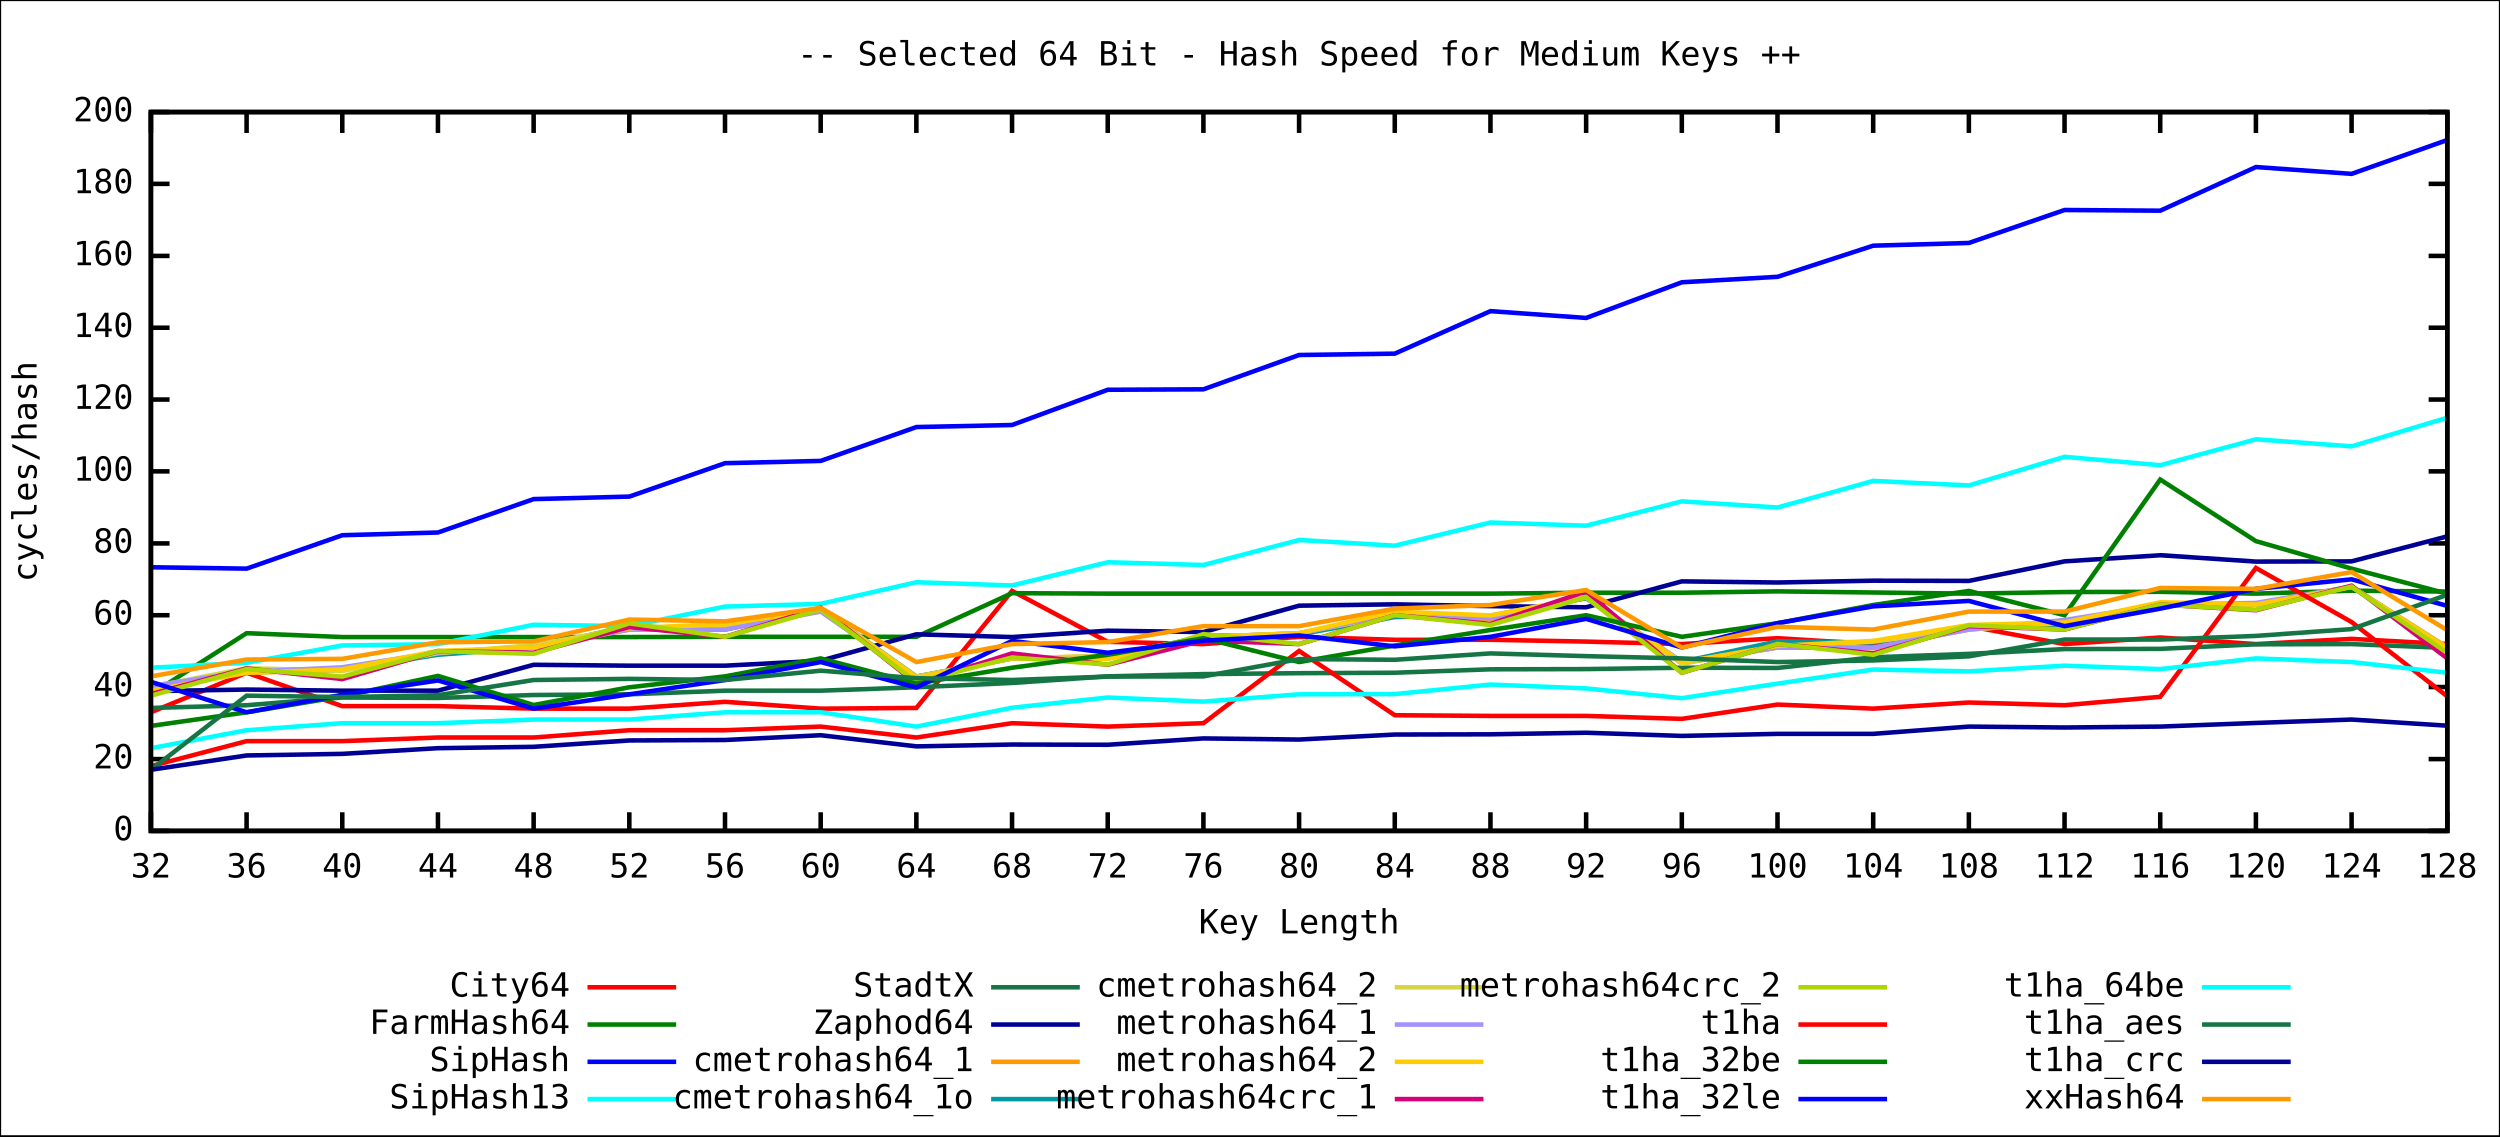
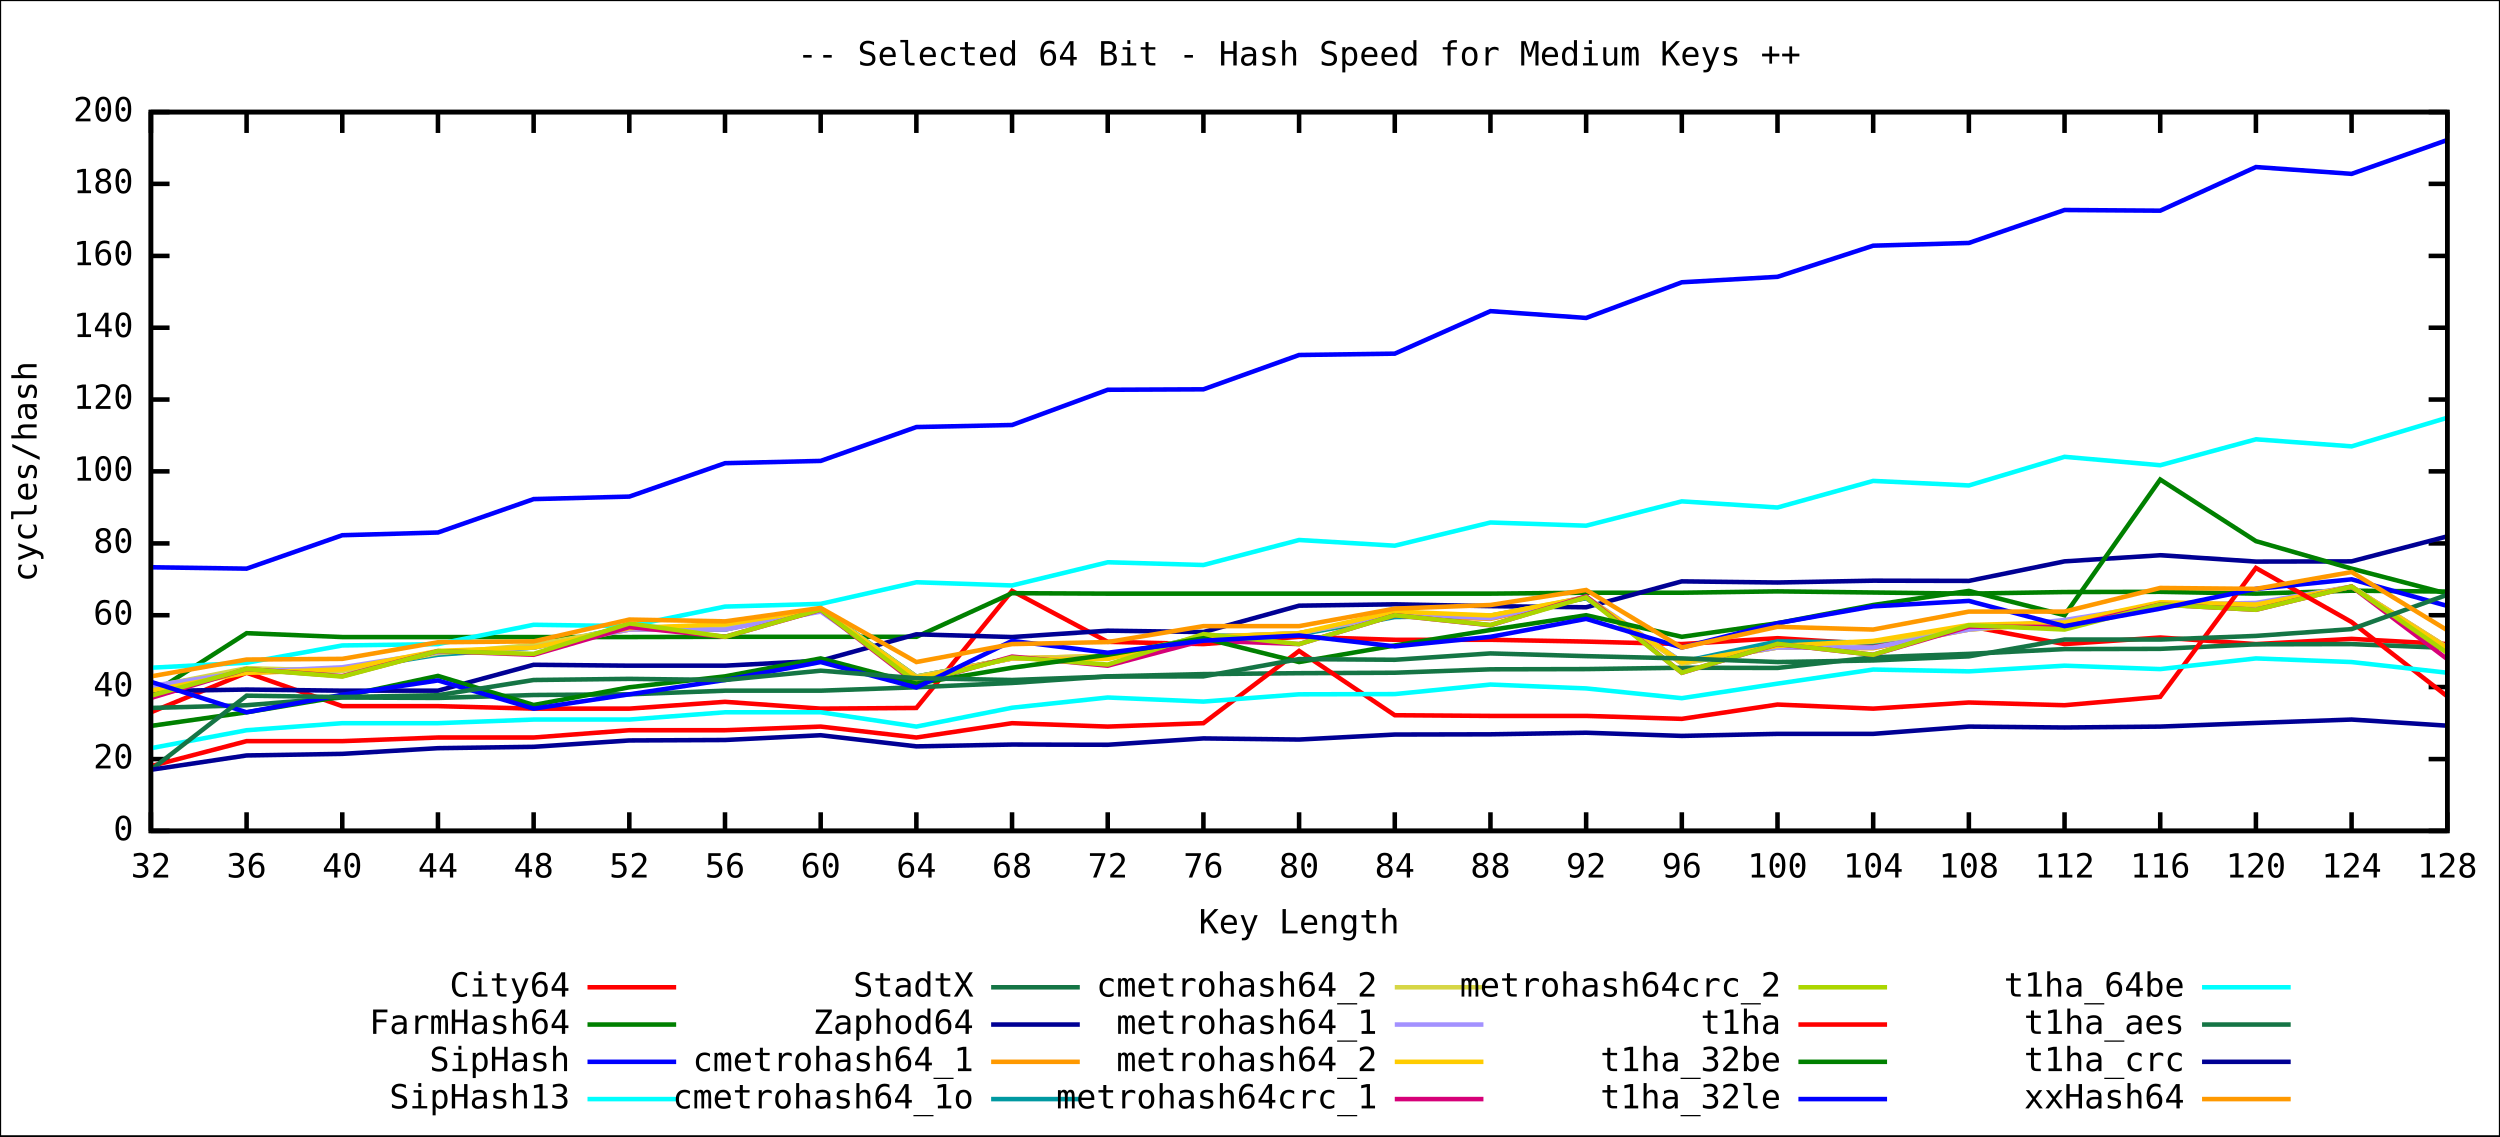
<svg xmlns="http://www.w3.org/2000/svg" xmlns:xlink="http://www.w3.org/1999/xlink" width="1100" height="500" viewBox="0 0 1100 500">
  <rect x="0" y="0" width="1100" height="500" fill="#ffffff" stroke="black" stroke-width="1" />
  <g id="gnuplot_canvas">
    <defs>
      <circle id="gpDot" r="0.5" stroke-width="0.5" />
      <path id="gpPt0" stroke-width="0.244" stroke="currentColor" d="M-1,0 h2 M0,-1 v2" />
      <path id="gpPt1" stroke-width="0.244" stroke="currentColor" d="M-1,-1 L1,1 M1,-1 L-1,1" />
      <path id="gpPt2" stroke-width="0.244" stroke="currentColor" d="M-1,0 L1,0 M0,-1 L0,1 M-1,-1 L1,1 M-1,1 L1,-1" />
      <rect id="gpPt3" stroke-width="0.244" stroke="currentColor" x="-1" y="-1" width="2" height="2" />
      <rect id="gpPt4" stroke-width="0.244" stroke="currentColor" fill="currentColor" x="-1" y="-1" width="2" height="2" />
      <circle id="gpPt5" stroke-width="0.244" stroke="currentColor" cx="0" cy="0" r="1" />
      <use xlink:href="#gpPt5" id="gpPt6" fill="currentColor" stroke="none" />
      <path id="gpPt7" stroke-width="0.244" stroke="currentColor" d="M0,-1.33 L-1.33,0.67 L1.33,0.67 z" />
      <use xlink:href="#gpPt7" id="gpPt8" fill="currentColor" stroke="none" />
      <use xlink:href="#gpPt7" id="gpPt9" stroke="currentColor" transform="rotate(180)" />
      <use xlink:href="#gpPt9" id="gpPt10" fill="currentColor" stroke="none" />
      <use xlink:href="#gpPt3" id="gpPt11" stroke="currentColor" transform="rotate(45)" />
      <use xlink:href="#gpPt11" id="gpPt12" fill="currentColor" stroke="none" />
    </defs>
    <g style="fill:none; color:white; stroke:black; stroke-width:2.00; stroke-linecap:butt; stroke-linejoin:miter">
</g>
    <g style="fill:none; color:black; stroke:currentColor; stroke-width:2.00; stroke-linecap:butt; stroke-linejoin:miter">
      <path stroke="black" d="M66.4,365.6 L74.6,365.6 M1076.8,365.6 L1068.6,365.6  h0.01" />
      <g transform="translate(58.7,369.7)" style="stroke:none; fill:black; font-family:mono; font-size:11.00pt; text-anchor:end">
        <text> 0</text>
      </g>
      <path stroke="black" d="M66.4,334.0 L74.6,334.0 M1076.8,334.0 L1068.6,334.0  h0.01" />
      <g transform="translate(58.7,338.1)" style="stroke:none; fill:black; font-family:mono; font-size:11.00pt; text-anchor:end">
        <text> 20</text>
      </g>
      <path stroke="black" d="M66.4,302.3 L74.6,302.3 M1076.8,302.3 L1068.6,302.3  h0.01" />
      <g transform="translate(58.7,306.4)" style="stroke:none; fill:black; font-family:mono; font-size:11.00pt; text-anchor:end">
        <text> 40</text>
      </g>
      <path stroke="black" d="M66.4,270.7 L74.6,270.7 M1076.8,270.7 L1068.6,270.7  h0.01" />
      <g transform="translate(58.7,274.8)" style="stroke:none; fill:black; font-family:mono; font-size:11.00pt; text-anchor:end">
        <text> 60</text>
      </g>
      <path stroke="black" d="M66.4,239.1 L74.6,239.1 M1076.8,239.1 L1068.6,239.1  h0.01" />
      <g transform="translate(58.7,243.2)" style="stroke:none; fill:black; font-family:mono; font-size:11.00pt; text-anchor:end">
        <text> 80</text>
      </g>
      <path stroke="black" d="M66.4,207.4 L74.6,207.4 M1076.8,207.4 L1068.6,207.4  h0.01" />
      <g transform="translate(58.7,211.5)" style="stroke:none; fill:black; font-family:mono; font-size:11.00pt; text-anchor:end">
        <text> 100</text>
      </g>
      <path stroke="black" d="M66.4,175.8 L74.6,175.8 M1076.8,175.8 L1068.6,175.8  h0.01" />
      <g transform="translate(58.7,179.9)" style="stroke:none; fill:black; font-family:mono; font-size:11.00pt; text-anchor:end">
        <text> 120</text>
      </g>
      <path stroke="black" d="M66.4,144.2 L74.6,144.2 M1076.8,144.2 L1068.6,144.2  h0.01" />
      <g transform="translate(58.7,148.3)" style="stroke:none; fill:black; font-family:mono; font-size:11.00pt; text-anchor:end">
        <text> 140</text>
      </g>
      <path stroke="black" d="M66.4,112.6 L74.6,112.6 M1076.8,112.6 L1068.6,112.6  h0.01" />
      <g transform="translate(58.7,116.7)" style="stroke:none; fill:black; font-family:mono; font-size:11.00pt; text-anchor:end">
        <text> 160</text>
      </g>
      <path stroke="black" d="M66.4,80.9 L74.6,80.9 M1076.8,80.9 L1068.6,80.9  h0.01" />
      <g transform="translate(58.7,85.0)" style="stroke:none; fill:black; font-family:mono; font-size:11.00pt; text-anchor:end">
        <text> 180</text>
      </g>
      <path stroke="black" d="M66.4,49.3 L74.6,49.3 M1076.8,49.3 L1068.6,49.3  h0.01" />
      <g transform="translate(58.7,53.4)" style="stroke:none; fill:black; font-family:mono; font-size:11.00pt; text-anchor:end">
        <text> 200</text>
      </g>
      <path stroke="black" d="M66.4,365.6 L66.4,357.4 M66.4,49.3 L66.4,57.5  h0.01" />
      <g transform="translate(66.4,386.1)" style="stroke:none; fill:black; font-family:mono; font-size:11.00pt; text-anchor:middle">
        <text> 32</text>
      </g>
      <path stroke="black" d="M108.5,365.6 L108.5,357.4 M108.5,49.3 L108.5,57.5  h0.01" />
      <g transform="translate(108.5,386.1)" style="stroke:none; fill:black; font-family:mono; font-size:11.00pt; text-anchor:middle">
        <text> 36</text>
      </g>
      <path stroke="black" d="M150.6,365.6 L150.6,357.4 M150.6,49.3 L150.6,57.5  h0.01" />
      <g transform="translate(150.6,386.1)" style="stroke:none; fill:black; font-family:mono; font-size:11.00pt; text-anchor:middle">
        <text> 40</text>
      </g>
      <path stroke="black" d="M192.7,365.6 L192.7,357.4 M192.7,49.3 L192.7,57.5  h0.01" />
      <g transform="translate(192.7,386.1)" style="stroke:none; fill:black; font-family:mono; font-size:11.00pt; text-anchor:middle">
        <text> 44</text>
      </g>
      <path stroke="black" d="M234.8,365.6 L234.8,357.4 M234.8,49.3 L234.8,57.5  h0.01" />
      <g transform="translate(234.8,386.1)" style="stroke:none; fill:black; font-family:mono; font-size:11.00pt; text-anchor:middle">
        <text> 48</text>
      </g>
      <path stroke="black" d="M276.9,365.6 L276.9,357.4 M276.9,49.3 L276.9,57.5  h0.01" />
      <g transform="translate(276.9,386.1)" style="stroke:none; fill:black; font-family:mono; font-size:11.00pt; text-anchor:middle">
        <text> 52</text>
      </g>
      <path stroke="black" d="M319.0,365.6 L319.0,357.4 M319.0,49.3 L319.0,57.5  h0.01" />
      <g transform="translate(319.0,386.1)" style="stroke:none; fill:black; font-family:mono; font-size:11.00pt; text-anchor:middle">
        <text> 56</text>
      </g>
      <path stroke="black" d="M361.1,365.6 L361.1,357.4 M361.1,49.3 L361.1,57.5  h0.01" />
      <g transform="translate(361.1,386.1)" style="stroke:none; fill:black; font-family:mono; font-size:11.00pt; text-anchor:middle">
        <text> 60</text>
      </g>
      <path stroke="black" d="M403.2,365.6 L403.2,357.4 M403.2,49.3 L403.2,57.5  h0.01" />
      <g transform="translate(403.2,386.1)" style="stroke:none; fill:black; font-family:mono; font-size:11.00pt; text-anchor:middle">
        <text> 64</text>
      </g>
      <path stroke="black" d="M445.3,365.6 L445.3,357.4 M445.3,49.3 L445.3,57.5  h0.01" />
      <g transform="translate(445.3,386.1)" style="stroke:none; fill:black; font-family:mono; font-size:11.00pt; text-anchor:middle">
        <text> 68</text>
      </g>
      <path stroke="black" d="M487.4,365.6 L487.4,357.4 M487.4,49.3 L487.4,57.5  h0.01" />
      <g transform="translate(487.4,386.1)" style="stroke:none; fill:black; font-family:mono; font-size:11.00pt; text-anchor:middle">
        <text> 72</text>
      </g>
      <path stroke="black" d="M529.5,365.6 L529.5,357.4 M529.5,49.3 L529.5,57.5  h0.01" />
      <g transform="translate(529.5,386.1)" style="stroke:none; fill:black; font-family:mono; font-size:11.00pt; text-anchor:middle">
        <text> 76</text>
      </g>
      <path stroke="black" d="M571.6,365.6 L571.6,357.4 M571.6,49.3 L571.6,57.5  h0.01" />
      <g transform="translate(571.6,386.1)" style="stroke:none; fill:black; font-family:mono; font-size:11.00pt; text-anchor:middle">
        <text> 80</text>
      </g>
      <path stroke="black" d="M613.7,365.6 L613.7,357.4 M613.7,49.3 L613.7,57.5  h0.01" />
      <g transform="translate(613.7,386.1)" style="stroke:none; fill:black; font-family:mono; font-size:11.00pt; text-anchor:middle">
        <text> 84</text>
      </g>
      <path stroke="black" d="M655.8,365.6 L655.8,357.4 M655.8,49.3 L655.8,57.5  h0.01" />
      <g transform="translate(655.8,386.1)" style="stroke:none; fill:black; font-family:mono; font-size:11.00pt; text-anchor:middle">
        <text> 88</text>
      </g>
      <path stroke="black" d="M697.9,365.6 L697.9,357.4 M697.9,49.3 L697.9,57.5  h0.01" />
      <g transform="translate(697.9,386.1)" style="stroke:none; fill:black; font-family:mono; font-size:11.00pt; text-anchor:middle">
        <text> 92</text>
      </g>
      <path stroke="black" d="M740.0,365.6 L740.0,357.4 M740.0,49.3 L740.0,57.5  h0.01" />
      <g transform="translate(740.0,386.1)" style="stroke:none; fill:black; font-family:mono; font-size:11.00pt; text-anchor:middle">
        <text> 96</text>
      </g>
      <path stroke="black" d="M782.1,365.6 L782.1,357.4 M782.1,49.3 L782.1,57.5  h0.01" />
      <g transform="translate(782.1,386.1)" style="stroke:none; fill:black; font-family:mono; font-size:11.00pt; text-anchor:middle">
        <text> 100</text>
      </g>
      <path stroke="black" d="M824.2,365.6 L824.2,357.4 M824.2,49.3 L824.2,57.5  h0.01" />
      <g transform="translate(824.2,386.1)" style="stroke:none; fill:black; font-family:mono; font-size:11.00pt; text-anchor:middle">
        <text> 104</text>
      </g>
      <path stroke="black" d="M866.3,365.6 L866.3,357.4 M866.3,49.3 L866.3,57.5  h0.01" />
      <g transform="translate(866.3,386.1)" style="stroke:none; fill:black; font-family:mono; font-size:11.00pt; text-anchor:middle">
        <text> 108</text>
      </g>
      <path stroke="black" d="M908.4,365.6 L908.4,357.4 M908.4,49.3 L908.4,57.5  h0.01" />
      <g transform="translate(908.4,386.1)" style="stroke:none; fill:black; font-family:mono; font-size:11.00pt; text-anchor:middle">
        <text> 112</text>
      </g>
      <path stroke="black" d="M950.5,365.6 L950.5,357.4 M950.5,49.3 L950.5,57.5  h0.01" />
      <g transform="translate(950.5,386.1)" style="stroke:none; fill:black; font-family:mono; font-size:11.00pt; text-anchor:middle">
        <text> 116</text>
      </g>
      <path stroke="black" d="M992.6,365.6 L992.6,357.4 M992.6,49.3 L992.6,57.5  h0.01" />
      <g transform="translate(992.6,386.1)" style="stroke:none; fill:black; font-family:mono; font-size:11.00pt; text-anchor:middle">
        <text> 120</text>
      </g>
      <path stroke="black" d="M1034.7,365.6 L1034.7,357.4 M1034.7,49.3 L1034.7,57.5  h0.01" />
      <g transform="translate(1034.7,386.1)" style="stroke:none; fill:black; font-family:mono; font-size:11.00pt; text-anchor:middle">
        <text> 124</text>
      </g>
      <path stroke="black" d="M1076.8,365.6 L1076.8,357.4 M1076.8,49.3 L1076.8,57.5  h0.01" />
      <g transform="translate(1076.8,386.1)" style="stroke:none; fill:black; font-family:mono; font-size:11.00pt; text-anchor:middle">
        <text> 128</text>
      </g>
      <path stroke="black" d="M66.4,49.3 L66.4,365.6 L1076.8,365.6 L1076.8,49.3 L66.4,49.3 Z  h0.01" />
      <g transform="translate(16.1,207.5) rotate(270)" style="stroke:none; fill:black; font-family:mono; font-size:11.00pt; text-anchor:middle">
        <text>cycles/hash</text>
      </g>
      <g transform="translate(571.6,410.7)" style="stroke:none; fill:black; font-family:mono; font-size:11.00pt; text-anchor:middle">
        <text>Key Length</text>
      </g>
      <g transform="translate(571.6,28.8)" style="stroke:none; fill:black; font-family:mono; font-size:11.00pt; text-anchor:middle">
        <text>
          <a href="Selected_64_Bit.short.svg">--</a> Selected 64 Bit - Hash Speed for Medium Keys <a href="Selected_64_Bit.long.svg">++</a>
        </text>
      </g>
    </g>
    <g id="City64">
      <g style="fill:none; color:red; stroke:currentColor; stroke-width:2.00; stroke-linecap:butt; stroke-linejoin:miter">
        <g visibility="visible">
          <g transform="translate(250.8,438.5)" style="stroke:none; fill:black; font-family:mono; font-size:11.00pt; text-anchor:end">
            <text>City64</text>
          </g>
          <path d="M258.5,434.4 L297.5,434.4  h0.01" />
        </g>
        <path d="M66.4,313.4 L108.5,296.0 L150.6,310.7 L192.7,310.7 L234.8,311.8 L276.9,311.8 L319.0,308.8 L361.1,311.8    L403.2,311.5 L445.3,260.0 L487.4,282.4 L529.5,283.4 L571.6,280.2 L613.7,281.5 L655.8,281.5 L697.9,282.3    L740.0,283.4 L782.1,280.8 L824.2,283.4 L866.3,275.5 L908.4,283.4 L950.5,280.5 L992.6,283.4 L1034.7,281.1    L1076.8,283.4  h0.01" />
      </g>
    </g>
    <g id="FarmHash64">
      <g style="fill:none; color:green; stroke:currentColor; stroke-width:2.00; stroke-linecap:butt; stroke-linejoin:miter">
        <g visibility="visible">
          <g transform="translate(250.8,454.9)" style="stroke:none; fill:black; font-family:mono; font-size:11.00pt; text-anchor:end">
            <text>FarmHash64</text>
          </g>
          <path d="M258.5,450.8 L297.5,450.8  h0.01" />
        </g>
        <path d="M66.4,305.5 L108.5,278.6 L150.6,280.3 L192.7,280.3 L234.8,280.3 L276.9,280.3 L319.0,280.2 L361.1,280.2    L403.2,280.2 L445.3,261.0 L487.4,261.2 L529.5,261.2 L571.6,261.2 L613.7,261.2 L655.8,261.2 L697.9,260.8    L740.0,260.8 L782.1,260.2 L824.2,260.7 L866.3,261.2 L908.4,260.5 L950.5,260.4 L992.6,261.2 L1034.7,259.9    L1076.8,260.3  h0.01" />
      </g>
    </g>
    <g id="SipHash">
      <g style="fill:none; color:blue; stroke:currentColor; stroke-width:2.00; stroke-linecap:butt; stroke-linejoin:miter">
        <g visibility="visible">
          <g transform="translate(250.8,471.3)" style="stroke:none; fill:black; font-family:mono; font-size:11.00pt; text-anchor:end">
            <text>SipHash</text>
          </g>
          <path d="M258.5,467.2 L297.5,467.2  h0.01" />
        </g>
        <path d="M66.4,249.6 L108.5,250.2 L150.6,235.5 L192.7,234.3 L234.8,219.6 L276.9,218.5 L319.0,203.8 L361.1,202.8    L403.2,187.9 L445.3,187.0 L487.4,171.5 L529.5,171.3 L571.6,156.2 L613.7,155.6 L655.8,136.9 L697.9,139.9    L740.0,124.2 L782.1,121.8 L824.2,108.1 L866.3,106.9 L908.4,92.4 L950.5,92.7 L992.6,73.5 L1034.7,76.5    L1076.8,61.6  h0.01" />
      </g>
    </g>
    <g id="SipHash13">
      <g style="fill:none; color:cyan; stroke:currentColor; stroke-width:2.00; stroke-linecap:butt; stroke-linejoin:miter">
        <g visibility="visible">
          <g transform="translate(250.8,487.7)" style="stroke:none; fill:black; font-family:mono; font-size:11.00pt; text-anchor:end">
            <text>SipHash13</text>
          </g>
          <path d="M258.5,483.6 L297.5,483.6  h0.01" />
        </g>
        <path d="M66.4,293.8 L108.5,291.6 L150.6,284.0 L192.7,283.4 L234.8,274.9 L276.9,275.5 L319.0,266.9 L361.1,265.7    L403.2,256.2 L445.3,257.6 L487.4,247.4 L529.5,248.6 L571.6,237.6 L613.7,240.1 L655.8,229.9 L697.9,231.3    L740.0,220.6 L782.1,223.3 L824.2,211.6 L866.3,213.6 L908.4,201.0 L950.5,204.7 L992.6,193.3 L1034.7,196.4    L1076.8,183.8  h0.01" />
      </g>
    </g>
    <g id="StadtX">
      <g style="fill:none; color:#157545; stroke:currentColor; stroke-width:2.00; stroke-linecap:butt; stroke-linejoin:miter">
        <g visibility="visible">
          <g transform="translate(428.4,438.5)" style="stroke:none; fill:black; font-family:mono; font-size:11.00pt; text-anchor:end">
            <text>StadtX</text>
          </g>
          <path d="M436.1,434.4 L475.1,434.4  h0.01" />
        </g>
        <path d="M66.4,311.5 L108.5,310.3 L150.6,306.9 L192.7,307.1 L234.8,305.8 L276.9,305.5 L319.0,303.9 L361.1,303.9    L403.2,302.4 L445.3,300.5 L487.4,297.6 L529.5,296.6 L571.6,296.2 L613.7,296.0 L655.8,294.5 L697.9,294.4    L740.0,293.8 L782.1,293.9 L824.2,289.2 L866.3,287.7 L908.4,285.6 L950.5,285.5 L992.6,283.5 L1034.7,283.4    L1076.8,285.1  h0.01" />
      </g>
    </g>
    <g id="Zaphod64">
      <g style="fill:none; color:#000094; stroke:currentColor; stroke-width:2.00; stroke-linecap:butt; stroke-linejoin:miter">
        <g visibility="visible">
          <g transform="translate(428.4,454.9)" style="stroke:none; fill:black; font-family:mono; font-size:11.00pt; text-anchor:end">
            <text>Zaphod64</text>
          </g>
          <path d="M436.1,450.8 L475.1,450.8  h0.01" />
        </g>
        <path d="M66.4,304.1 L108.5,303.4 L150.6,303.9 L192.7,303.9 L234.8,292.5 L276.9,292.9 L319.0,292.9 L361.1,290.7    L403.2,279.1 L445.3,280.3 L487.4,277.5 L529.5,278.1 L571.6,266.5 L613.7,265.9 L655.8,266.7 L697.9,267.2    L740.0,255.8 L782.1,256.3 L824.2,255.5 L866.3,255.6 L908.4,247.0 L950.5,244.3 L992.6,247.1 L1034.7,247.0    L1076.8,236.0  h0.01" />
      </g>
    </g>
    <g id="cmetrohash64_1">
      <g style="fill:none; color:#FF9900; stroke:currentColor; stroke-width:2.00; stroke-linecap:butt; stroke-linejoin:miter">
        <g visibility="visible">
          <g transform="translate(428.4,471.3)" style="stroke:none; fill:black; font-family:mono; font-size:11.00pt; text-anchor:end">
            <text>cmetrohash64_1</text>
          </g>
          <path d="M436.1,467.2 L475.1,467.2  h0.01" />
        </g>
        <path d="M66.4,302.3 L108.5,296.0 L150.6,294.9 L192.7,286.9 L234.8,284.9 L276.9,277.0 L319.0,277.0 L361.1,268.1    L403.2,297.7 L445.3,289.7 L487.4,288.6 L529.5,280.4 L571.6,278.6 L613.7,270.9 L655.8,272.3 L697.9,263.1    L740.0,291.9 L782.1,284.9 L824.2,285.2 L866.3,277.0 L908.4,273.9 L950.5,266.0 L992.6,266.0 L1034.7,258.2    L1076.8,284.8  h0.01" />
      </g>
    </g>
    <g id="cmetrohash64_1o">
      <g style="fill:none; color:#0099A1; stroke:currentColor; stroke-width:2.00; stroke-linecap:butt; stroke-linejoin:miter">
        <g visibility="visible">
          <g transform="translate(428.4,487.7)" style="stroke:none; fill:black; font-family:mono; font-size:11.00pt; text-anchor:end">
            <text>cmetrohash64_1o</text>
          </g>
          <path d="M436.1,483.6 L475.1,483.6  h0.01" />
        </g>
        <path d="M66.4,302.3 L108.5,294.7 L150.6,294.8 L192.7,288.1 L234.8,284.9 L276.9,275.5 L319.0,277.0 L361.1,267.7    L403.2,297.7 L445.3,289.7 L487.4,289.7 L529.5,279.8 L571.6,279.2 L613.7,271.5 L655.8,270.9 L697.9,263.2    L740.0,291.2 L782.1,282.2 L824.2,282.7 L866.3,275.7 L908.4,274.8 L950.5,266.2 L992.6,266.1 L1034.7,258.2    L1076.8,285.6  h0.01" />
      </g>
    </g>
    <g id="cmetrohash64_2">
      <g style="fill:none; color:#D6D645; stroke:currentColor; stroke-width:2.00; stroke-linecap:butt; stroke-linejoin:miter">
        <g visibility="visible">
          <g transform="translate(606.0,438.5)" style="stroke:none; fill:black; font-family:mono; font-size:11.00pt; text-anchor:end">
            <text>cmetrohash64_2</text>
          </g>
          <path d="M613.7,434.4 L652.7,434.4  h0.01" />
        </g>
        <path d="M66.4,302.3 L108.5,294.0 L150.6,295.2 L192.7,287.4 L234.8,283.8 L276.9,276.2 L319.0,275.6 L361.1,267.9    L403.2,297.7 L445.3,289.7 L487.4,288.6 L529.5,280.3 L571.6,278.6 L613.7,270.7 L655.8,270.9 L697.9,262.8    L740.0,291.9 L782.1,284.9 L824.2,282.3 L866.3,277.0 L908.4,274.0 L950.5,266.0 L992.6,266.0 L1034.7,258.1    L1076.8,284.9  h0.01" />
      </g>
    </g>
    <g id="metrohash64_1">
      <g style="fill:none; color:#A391FF; stroke:currentColor; stroke-width:2.00; stroke-linecap:butt; stroke-linejoin:miter">
        <g visibility="visible">
          <g transform="translate(606.0,454.9)" style="stroke:none; fill:black; font-family:mono; font-size:11.00pt; text-anchor:end">
            <text>metrohash64_1</text>
          </g>
          <path d="M613.7,450.8 L652.7,450.8  h0.01" />
        </g>
        <path d="M66.4,301.8 L108.5,295.6 L150.6,293.6 L192.7,287.0 L234.8,284.9 L276.9,277.0 L319.0,277.0 L361.1,269.1    L403.2,298.3 L445.3,289.7 L487.4,289.7 L529.5,280.2 L571.6,278.7 L613.7,270.0 L655.8,272.0 L697.9,262.6    L740.0,291.2 L782.1,284.9 L824.2,284.9 L866.3,277.0 L908.4,272.8 L950.5,266.1 L992.6,265.3 L1034.7,258.1    L1076.8,285.2  h0.01" />
      </g>
    </g>
    <g id="metrohash64_2">
      <g style="fill:none; color:#FFCC00; stroke:currentColor; stroke-width:2.00; stroke-linecap:butt; stroke-linejoin:miter">
        <g visibility="visible">
          <g transform="translate(606.0,471.3)" style="stroke:none; fill:black; font-family:mono; font-size:11.00pt; text-anchor:end">
            <text>metrohash64_2</text>
          </g>
          <path d="M613.7,467.2 L652.7,467.2  h0.01" />
        </g>
        <path d="M66.4,303.9 L108.5,296.0 L150.6,294.5 L192.7,286.4 L234.8,284.9 L276.9,276.4 L319.0,274.6 L361.1,268.2    L403.2,298.2 L445.3,289.7 L487.4,289.9 L529.5,280.2 L571.6,278.6 L613.7,269.1 L655.8,270.8 L697.9,262.8    L740.0,291.4 L782.1,284.2 L824.2,282.0 L866.3,275.0 L908.4,273.9 L950.5,265.0 L992.6,266.0 L1034.7,258.2    L1076.8,285.2  h0.01" />
      </g>
    </g>
    <g id="metrohash64crc_1">
      <g style="fill:none; color:#D60078; stroke:currentColor; stroke-width:2.00; stroke-linecap:butt; stroke-linejoin:miter">
        <g visibility="visible">
          <g transform="translate(606.0,487.7)" style="stroke:none; fill:black; font-family:mono; font-size:11.00pt; text-anchor:end">
            <text>metrohash64crc_1</text>
          </g>
          <path d="M613.7,483.6 L652.7,483.6  h0.01" />
        </g>
-         <path d="M66.4,305.4 L108.5,294.1 L150.6,298.8 L192.7,286.5 L234.8,287.2 L276.9,275.9 L319.0,280.2 L361.1,267.4    L403.2,300.8 L445.3,287.5 L487.4,292.5 L529.5,281.8 L571.6,283.4 L613.7,270.7 L655.8,274.5 L697.9,260.2    L740.0,296.0 L782.1,283.3 L824.2,287.5 L866.3,275.5 L908.4,277.0 L950.5,266.0 L992.6,268.5 L1034.7,257.7    L1076.8,289.7  h0.01" />
+         <path d="M66.4,307.1 L108.5,294.4 L150.6,297.5 L192.7,286.5 L234.8,288.1 L276.9,275.9 L319.0,280.2 L361.1,268.3    L403.2,300.8 L445.3,288.9 L487.4,292.9 L529.5,281.8 L571.6,283.4 L613.7,270.7 L655.8,275.1 L697.9,262.4    L740.0,296.0 L782.1,283.4 L824.2,288.1 L866.3,275.7 L908.4,275.9 L950.5,266.0 L992.6,268.3 L1034.7,258.1    L1076.8,290.0  h0.01" />
      </g>
    </g>
    <g id="metrohash64crc_2">
      <g style="fill:none; color:#ABD600; stroke:currentColor; stroke-width:2.00; stroke-linecap:butt; stroke-linejoin:miter">
        <g visibility="visible">
          <g transform="translate(783.6,438.5)" style="stroke:none; fill:black; font-family:mono; font-size:11.00pt; text-anchor:end">
            <text>metrohash64crc_2</text>
          </g>
          <path d="M791.3,434.4 L830.3,434.4  h0.01" />
        </g>
        <path d="M66.4,306.1 L108.5,294.4 L150.6,297.7 L192.7,286.5 L234.8,287.7 L276.9,274.3 L319.0,280.2 L361.1,268.2    L403.2,300.2 L445.3,289.3 L487.4,292.4 L529.5,279.0 L571.6,283.4 L613.7,270.7 L655.8,275.0 L697.9,262.8    L740.0,296.0 L782.1,283.3 L824.2,288.1 L866.3,275.1 L908.4,277.0 L950.5,266.0 L992.6,268.3 L1034.7,258.1    L1076.8,287.3  h0.01" />
      </g>
    </g>
    <g id="t1ha">
      <g style="fill:none; color:red; stroke:currentColor; stroke-width:2.00; stroke-linecap:butt; stroke-linejoin:miter">
        <g visibility="visible">
          <g transform="translate(783.6,454.9)" style="stroke:none; fill:black; font-family:mono; font-size:11.00pt; text-anchor:end">
            <text>t1ha</text>
          </g>
          <path d="M791.3,450.8 L830.3,450.8  h0.01" />
        </g>
        <path d="M66.4,337.1 L108.5,326.1 L150.6,326.1 L192.7,324.5 L234.8,324.5 L276.9,321.3 L319.0,321.3 L361.1,319.7    L403.2,324.5 L445.3,318.2 L487.4,319.7 L529.5,318.2 L571.6,286.4 L613.7,314.7 L655.8,315.0 L697.9,315.0    L740.0,316.3 L782.1,310.0 L824.2,311.8 L866.3,309.1 L908.4,310.3 L950.5,306.6 L992.6,249.9 L1034.7,273.7    L1076.8,306.4  h0.01" />
      </g>
    </g>
    <g id="t1ha_32be">
      <g style="fill:none; color:green; stroke:currentColor; stroke-width:2.00; stroke-linecap:butt; stroke-linejoin:miter">
        <g visibility="visible">
          <g transform="translate(783.6,471.3)" style="stroke:none; fill:black; font-family:mono; font-size:11.00pt; text-anchor:end">
            <text>t1ha_32be</text>
          </g>
          <path d="M791.3,467.2 L830.3,467.2  h0.01" />
        </g>
        <path d="M66.4,319.4 L108.5,313.4 L150.6,306.4 L192.7,297.4 L234.8,310.2 L276.9,302.4 L319.0,297.6 L361.1,289.7    L403.2,300.8 L445.3,293.8 L487.4,288.1 L529.5,280.8 L571.6,291.3 L613.7,284.0 L655.8,277.2 L697.9,270.7    L740.0,280.2 L782.1,274.2 L824.2,266.2 L866.3,260.0 L908.4,270.7 L950.5,211.0 L992.6,238.1 L1034.7,250.2    L1076.8,261.2  h0.01" />
      </g>
    </g>
    <g id="t1ha_32le">
      <g style="fill:none; color:blue; stroke:currentColor; stroke-width:2.00; stroke-linecap:butt; stroke-linejoin:miter">
        <g visibility="visible">
          <g transform="translate(783.6,487.7)" style="stroke:none; fill:black; font-family:mono; font-size:11.00pt; text-anchor:end">
            <text>t1ha_32le</text>
          </g>
          <path d="M791.3,483.6 L830.3,483.6  h0.01" />
        </g>
        <path d="M66.4,300.0 L108.5,313.4 L150.6,305.7 L192.7,299.4 L234.8,311.8 L276.9,305.5 L319.0,299.2 L361.1,291.3    L403.2,302.5 L445.3,282.0 L487.4,287.2 L529.5,281.9 L571.6,279.6 L613.7,284.4 L655.8,280.2 L697.9,272.3    L740.0,284.9 L782.1,274.2 L824.2,266.8 L866.3,264.4 L908.4,275.5 L950.5,267.8 L992.6,259.1 L1034.7,254.9    L1076.8,266.6  h0.01" />
      </g>
    </g>
    <g id="t1ha_64be">
      <g style="fill:none; color:cyan; stroke:currentColor; stroke-width:2.00; stroke-linecap:butt; stroke-linejoin:miter">
        <g visibility="visible">
          <g transform="translate(961.2,438.5)" style="stroke:none; fill:black; font-family:mono; font-size:11.00pt; text-anchor:end">
            <text>t1ha_64be</text>
          </g>
          <path d="M968.9,434.4 L1007.9,434.4  h0.01" />
        </g>
        <path d="M66.4,329.2 L108.5,321.3 L150.6,318.2 L192.7,318.2 L234.8,316.6 L276.9,316.6 L319.0,313.4 L361.1,313.4    L403.2,319.7 L445.3,311.4 L487.4,306.9 L529.5,308.7 L571.6,305.5 L613.7,305.4 L655.8,301.2 L697.9,302.9    L740.0,307.2 L782.1,300.8 L824.2,294.6 L866.3,295.4 L908.4,292.9 L950.5,294.4 L992.6,289.7 L1034.7,291.3    L1076.8,296.0  h0.01" />
      </g>
    </g>
    <g id="t1ha_aes">
      <g style="fill:none; color:#157545; stroke:currentColor; stroke-width:2.00; stroke-linecap:butt; stroke-linejoin:miter">
        <g visibility="visible">
          <g transform="translate(961.2,454.9)" style="stroke:none; fill:black; font-family:mono; font-size:11.00pt; text-anchor:end">
            <text>t1ha_aes</text>
          </g>
          <path d="M968.9,450.8 L1007.9,450.8  h0.01" />
        </g>
        <path d="M66.4,338.7 L108.5,306.1 L150.6,306.7 L192.7,305.9 L234.8,299.2 L276.9,298.7 L319.0,299.2 L361.1,295.1    L403.2,298.4 L445.3,299.2 L487.4,297.7 L529.5,297.6 L571.6,290.0 L613.7,290.3 L655.8,287.5 L697.9,288.7    L740.0,289.7 L782.1,291.3 L824.2,290.6 L866.3,288.8 L908.4,281.4 L950.5,281.4 L992.6,279.8 L1034.7,276.8    L1076.8,261.7  h0.01" />
      </g>
    </g>
    <g id="t1ha_crc">
      <g style="fill:none; color:#000094; stroke:currentColor; stroke-width:2.00; stroke-linecap:butt; stroke-linejoin:miter">
        <g visibility="visible">
          <g transform="translate(961.2,471.3)" style="stroke:none; fill:black; font-family:mono; font-size:11.00pt; text-anchor:end">
            <text>t1ha_crc</text>
          </g>
          <path d="M968.9,467.2 L1007.9,467.2  h0.01" />
        </g>
        <path d="M66.4,338.7 L108.5,332.4 L150.6,331.7 L192.7,329.2 L234.8,328.6 L276.9,325.8 L319.0,325.6 L361.1,323.5    L403.2,328.4 L445.3,327.6 L487.4,327.7 L529.5,324.9 L571.6,325.4 L613.7,323.2 L655.8,323.1 L697.9,322.4    L740.0,323.8 L782.1,322.9 L824.2,322.9 L866.3,319.7 L908.4,320.1 L950.5,319.7 L992.6,318.1 L1034.7,316.6    L1076.8,319.3  h0.01" />
      </g>
    </g>
    <g id="xxHash64">
      <g style="fill:none; color:#FF9900; stroke:currentColor; stroke-width:2.00; stroke-linecap:butt; stroke-linejoin:miter">
        <g visibility="visible">
          <g transform="translate(961.2,487.7)" style="stroke:none; fill:black; font-family:mono; font-size:11.00pt; text-anchor:end">
            <text>xxHash64</text>
          </g>
          <path d="M968.9,483.6 L1007.9,483.6  h0.01" />
        </g>
        <path d="M66.4,297.6 L108.5,290.2 L150.6,289.9 L192.7,282.6 L234.8,282.2 L276.9,272.6 L319.0,273.4 L361.1,267.5    L403.2,291.3 L445.3,283.4 L487.4,282.5 L529.5,275.5 L571.6,275.5 L613.7,267.8 L655.8,266.2 L697.9,259.6    L740.0,284.9 L782.1,275.8 L824.2,277.0 L866.3,269.1 L908.4,269.1 L950.5,258.7 L992.6,259.1 L1034.7,251.7    L1076.8,277.3  h0.01" />
      </g>
    </g>
    <g style="fill:none; color:black; stroke:currentColor; stroke-width:2.00; stroke-linecap:butt; stroke-linejoin:miter">
      <path stroke="black" d="M66.4,49.3 L66.4,365.6 L1076.8,365.6 L1076.8,49.3 L66.4,49.3 Z  h0.01" />
    </g>
  </g>
  <text id="coord_text" text-anchor="start" pointer-events="none" font-size="12" font-family="Arial" visibility="hidden"> </text>
</svg>
